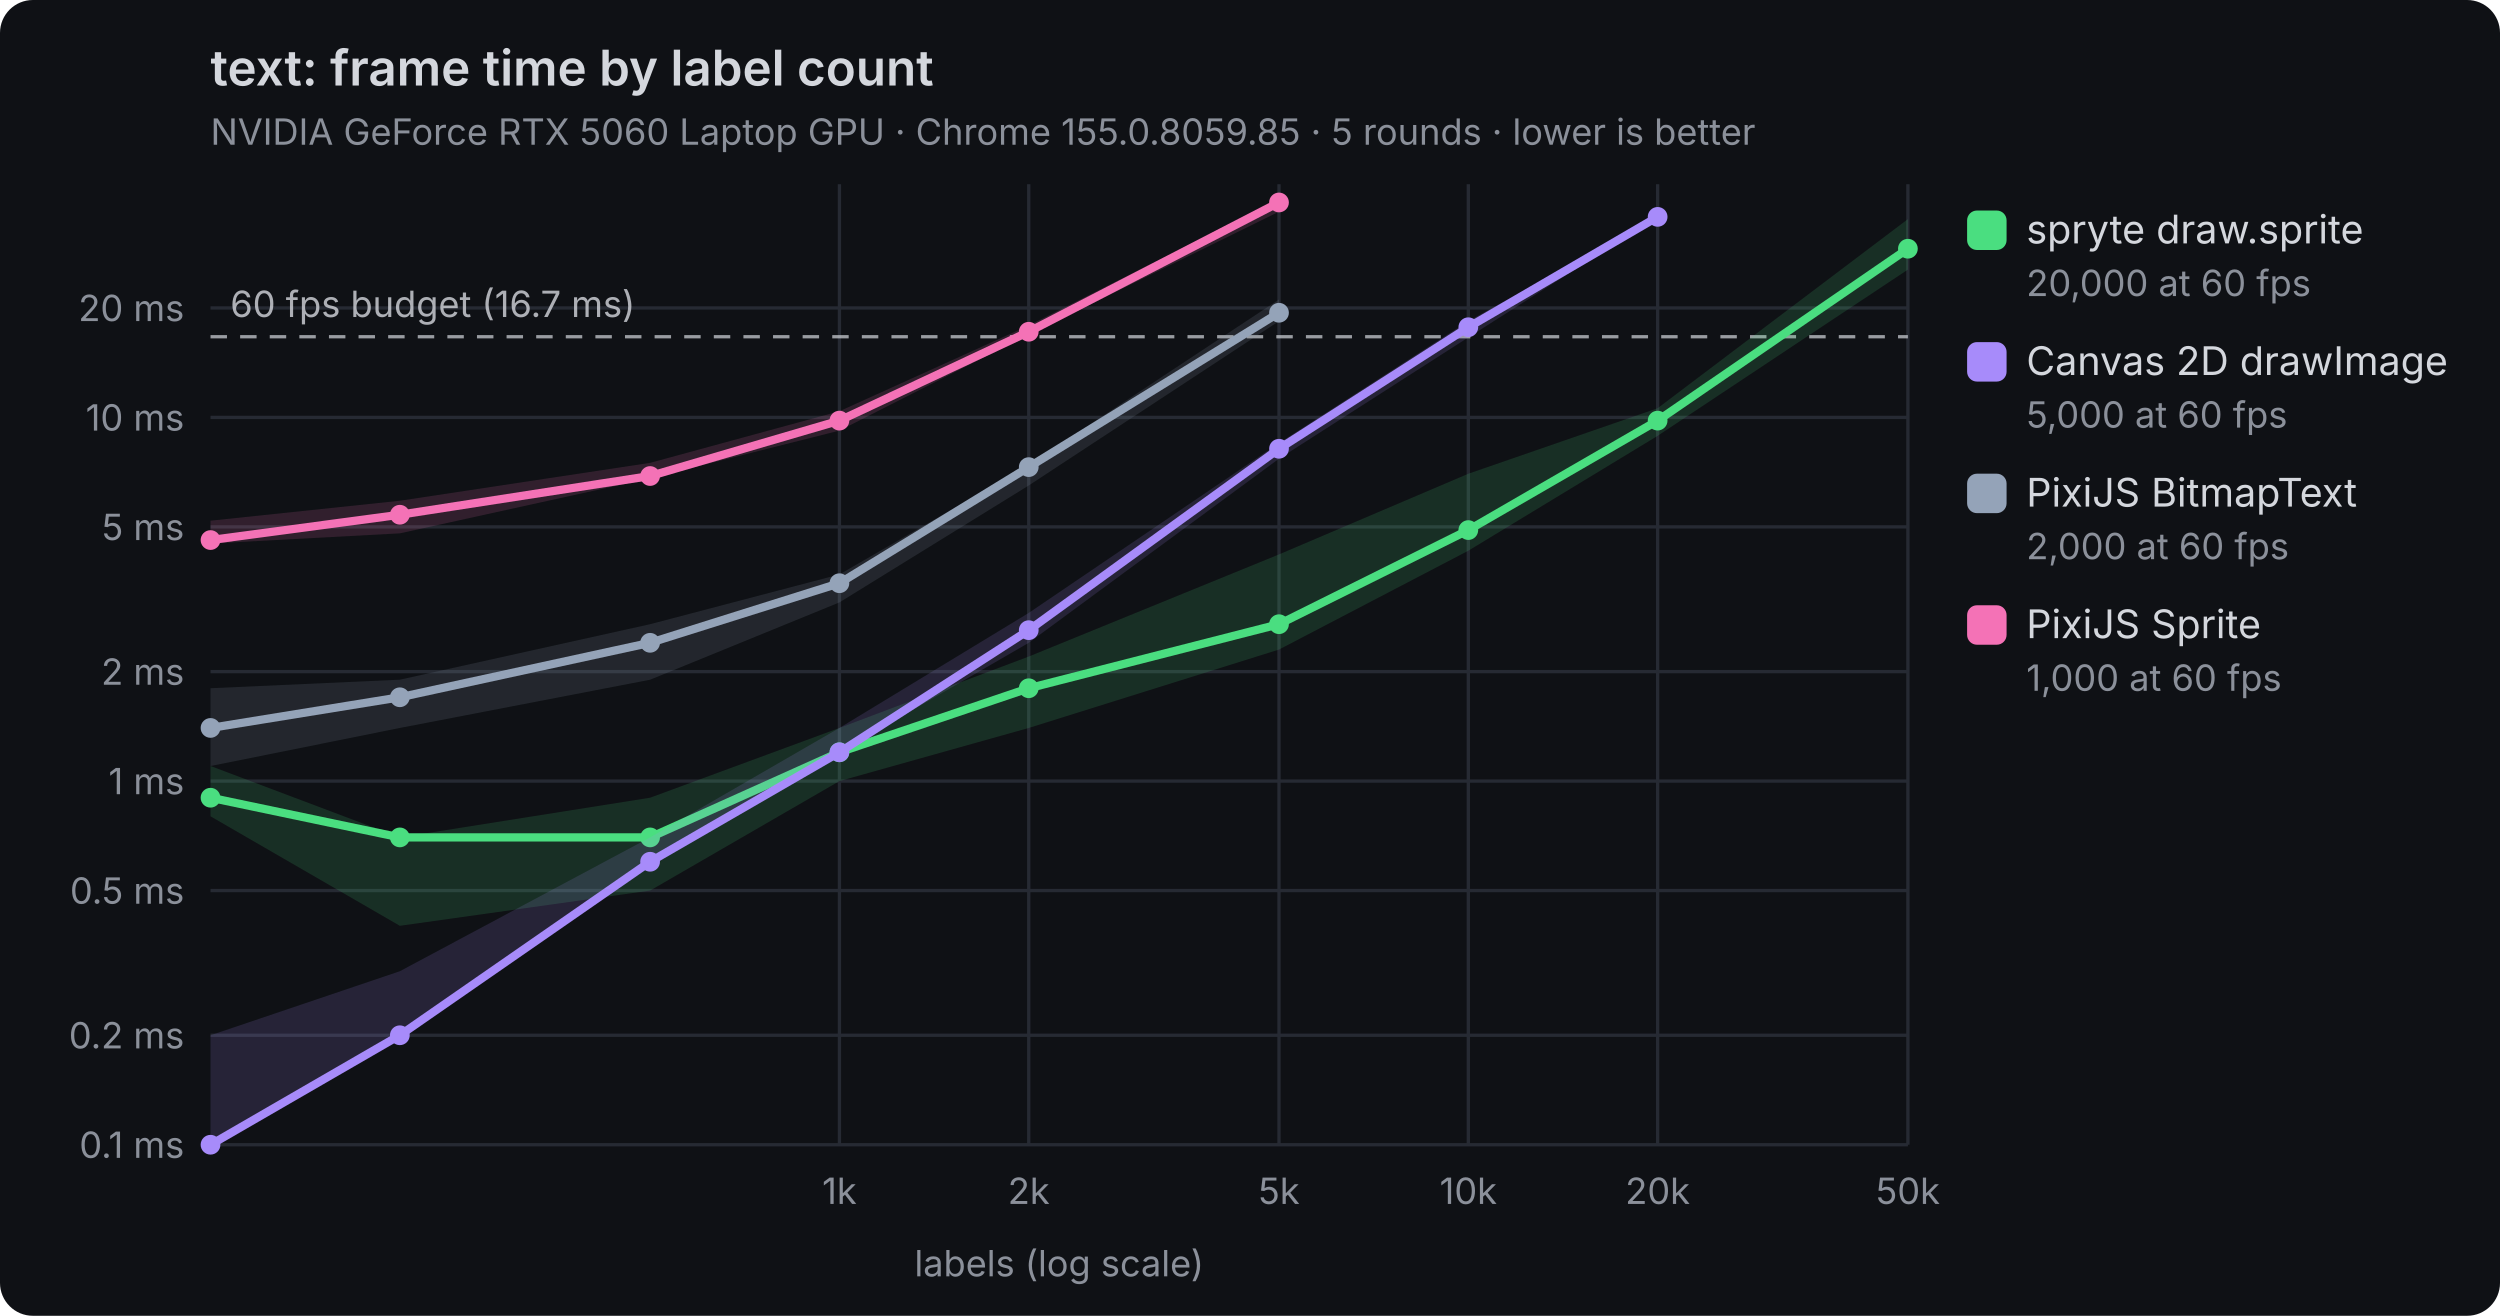
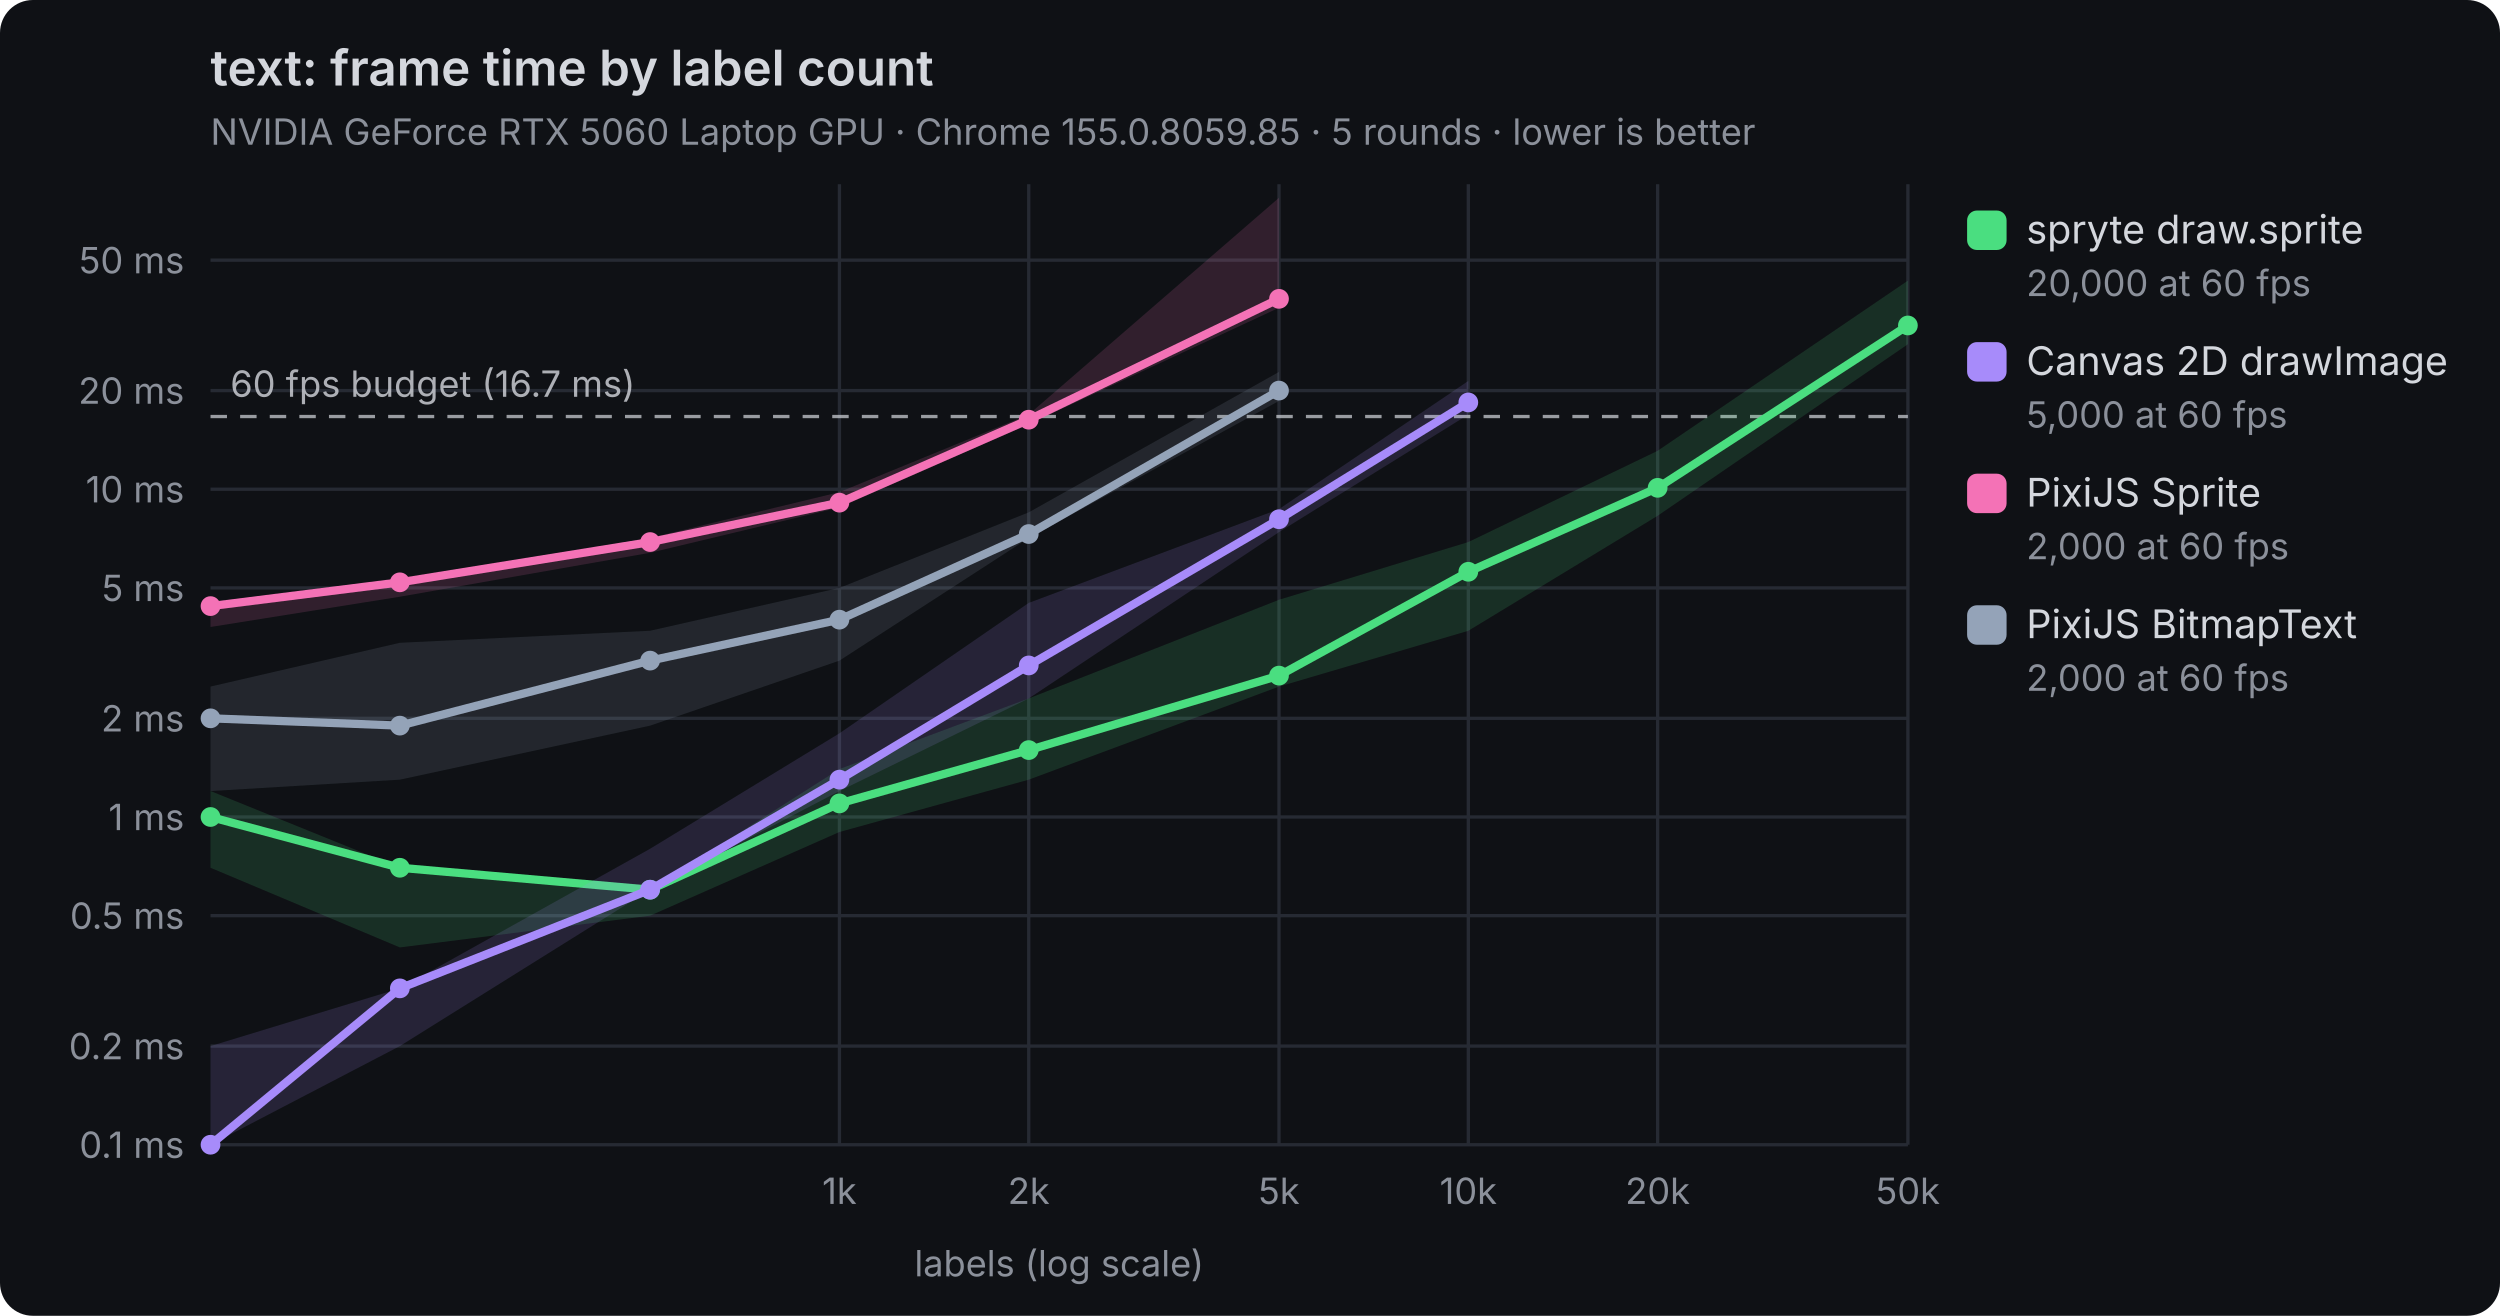
<svg xmlns="http://www.w3.org/2000/svg" viewBox="0 0 760 400" width="760" height="400" font-family="ui-sans-serif, system-ui, -apple-system, Segoe UI, sans-serif" role="img" aria-label="text: frame time by count">
  <rect width="760" height="400" rx="10" fill="#0f1115" />
  <text x="64" y="26" fill="#d4d7dd" font-size="15" font-weight="600">text: frame time by label count</text>
  <text x="64" y="44" fill="#8b909a" font-size="11">NVIDIA GeForce RTX 5060 Laptop GPU · Chrome 155.0.8059.85 · 5 rounds · lower is better</text>
  <line x1="64" x2="580" y1="348" y2="348" stroke="#262a33" />
  <text x="56" y="352" fill="#8b909a" font-size="11" text-anchor="end">0.1 ms</text>
-   <line x1="64" x2="580" y1="314.72" y2="314.72" stroke="#262a33" />
-   <text x="56" y="318.72" fill="#8b909a" font-size="11" text-anchor="end">0.2 ms</text>
-   <line x1="64" x2="580" y1="270.727" y2="270.727" stroke="#262a33" />
-   <text x="56" y="274.727" fill="#8b909a" font-size="11" text-anchor="end">0.5 ms</text>
-   <line x1="64" x2="580" y1="237.447" y2="237.447" stroke="#262a33" />
-   <text x="56" y="241.447" fill="#8b909a" font-size="11" text-anchor="end">1 ms</text>
-   <line x1="64" x2="580" y1="204.168" y2="204.168" stroke="#262a33" />
-   <text x="56" y="208.168" fill="#8b909a" font-size="11" text-anchor="end">2 ms</text>
-   <line x1="64" x2="580" y1="160.174" y2="160.174" stroke="#262a33" />
-   <text x="56" y="164.174" fill="#8b909a" font-size="11" text-anchor="end">5 ms</text>
-   <line x1="64" x2="580" y1="126.895" y2="126.895" stroke="#262a33" />
-   <text x="56" y="130.895" fill="#8b909a" font-size="11" text-anchor="end">10 ms</text>
-   <line x1="64" x2="580" y1="93.615" y2="93.615" stroke="#262a33" />
-   <text x="56" y="97.615" fill="#8b909a" font-size="11" text-anchor="end">20 ms</text>
+   <line x1="64" x2="580" y1="318.007" y2="318.007" stroke="#262a33" />
+   <text x="56" y="322.007" fill="#8b909a" font-size="11" text-anchor="end">0.2 ms</text>
+   <line x1="64" x2="580" y1="278.358" y2="278.358" stroke="#262a33" />
+   <text x="56" y="282.358" fill="#8b909a" font-size="11" text-anchor="end">0.5 ms</text>
+   <line x1="64" x2="580" y1="248.365" y2="248.365" stroke="#262a33" />
+   <text x="56" y="252.365" fill="#8b909a" font-size="11" text-anchor="end">1 ms</text>
+   <line x1="64" x2="580" y1="218.372" y2="218.372" stroke="#262a33" />
+   <text x="56" y="222.372" fill="#8b909a" font-size="11" text-anchor="end">2 ms</text>
+   <line x1="64" x2="580" y1="178.723" y2="178.723" stroke="#262a33" />
+   <text x="56" y="182.723" fill="#8b909a" font-size="11" text-anchor="end">5 ms</text>
+   <line x1="64" x2="580" y1="148.73" y2="148.73" stroke="#262a33" />
+   <text x="56" y="152.73" fill="#8b909a" font-size="11" text-anchor="end">10 ms</text>
+   <line x1="64" x2="580" y1="118.737" y2="118.737" stroke="#262a33" />
+   <text x="56" y="122.737" fill="#8b909a" font-size="11" text-anchor="end">20 ms</text>
+   <line x1="64" x2="580" y1="79.088" y2="79.088" stroke="#262a33" />
+   <text x="56" y="83.088" fill="#8b909a" font-size="11" text-anchor="end">50 ms</text>
  <line x1="255.184" x2="255.184" y1="56" y2="348" stroke="#262a33" />
  <text x="255.184" y="366" fill="#8b909a" font-size="11" text-anchor="middle">1k</text>
  <line x1="312.736" x2="312.736" y1="56" y2="348" stroke="#262a33" />
  <text x="312.736" y="366" fill="#8b909a" font-size="11" text-anchor="middle">2k</text>
  <line x1="388.816" x2="388.816" y1="56" y2="348" stroke="#262a33" />
  <text x="388.816" y="366" fill="#8b909a" font-size="11" text-anchor="middle">5k</text>
  <line x1="446.368" x2="446.368" y1="56" y2="348" stroke="#262a33" />
  <text x="446.368" y="366" fill="#8b909a" font-size="11" text-anchor="middle">10k</text>
  <line x1="503.92" x2="503.92" y1="56" y2="348" stroke="#262a33" />
  <text x="503.92" y="366" fill="#8b909a" font-size="11" text-anchor="middle">20k</text>
  <line x1="580" x2="580" y1="56" y2="348" stroke="#262a33" />
  <text x="580" y="366" fill="#8b909a" font-size="11" text-anchor="middle">50k</text>
  <text x="322" y="388" fill="#8b909a" font-size="11" text-anchor="middle">labels (log scale)</text>
-   <line x1="64" x2="580" y1="102.369" y2="102.369" stroke="#d4d7dd" stroke-dasharray="5 4" opacity="0.7" />
-   <text x="70" y="96.369" fill="#d4d7dd" font-size="11" opacity="0.8">60 fps budget (16.7 ms)</text>
-   <polygon points="64,248.161 121.552,281.441 197.632,270.727 255.184,237.447 312.736,221.293 388.816,197.457 446.368,167.416 503.92,132.49 580,81.951 580,66.61 503.92,124.097 446.368,144.02 388.816,168.546 312.736,199.592 255.184,221.293 197.632,242.506 121.552,254.572 64,232.871" fill="#4ade80" opacity="0.15" />
-   <polyline points="64,242.506 121.552,254.572 197.632,254.572 255.184,228.694 312.736,209.226 388.816,189.759 446.368,161.144 503.92,127.865 580,75.61" fill="none" stroke="#4ade80" stroke-width="2.5" stroke-linejoin="round" />
-   <circle cx="64" cy="242.506" r="3" fill="#4ade80" />
-   <circle cx="121.552" cy="254.572" r="3" fill="#4ade80" />
-   <circle cx="197.632" cy="254.572" r="3" fill="#4ade80" />
-   <circle cx="255.184" cy="228.694" r="3" fill="#4ade80" />
-   <circle cx="312.736" cy="209.226" r="3" fill="#4ade80" />
-   <circle cx="388.816" cy="189.759" r="3" fill="#4ade80" />
-   <circle cx="446.368" cy="161.144" r="3" fill="#4ade80" />
-   <circle cx="503.92" cy="127.865" r="3" fill="#4ade80" />
-   <circle cx="580" cy="75.61" r="3" fill="#4ade80" />
-   <polygon points="64,348 121.552,314.72 197.632,261.973 255.184,228.694 312.736,195.414 388.816,139.443 446.368,102.561 503.92,65.93 503.92,65.93 446.368,97.618 388.816,134.698 312.736,186.328 255.184,221.293 197.632,254.572 121.552,295.253 64,314.72" fill="#a78bfa" opacity="0.15" />
-   <polyline points="64,348 121.552,314.72 197.632,261.973 255.184,228.694 312.736,191.571 388.816,136.423 446.368,99.481 503.92,65.93" fill="none" stroke="#a78bfa" stroke-width="2.5" stroke-linejoin="round" />
+   <line x1="64" x2="580" y1="126.626" y2="126.626" stroke="#d4d7dd" stroke-dasharray="5 4" opacity="0.7" />
+   <text x="70" y="120.626" fill="#d4d7dd" font-size="11" opacity="0.8">60 fps budget (16.7 ms)</text>
+   <polygon points="64,263.799 121.552,288.014 197.632,278.358 255.184,252.924 312.736,237.012 388.816,208.716 446.368,191.752 503.92,156.792 580,104.643 580,85.313 503.92,137.045 446.368,164.786 388.816,182.331 312.736,212.324 255.184,233.805 197.632,270.469 121.552,263.799 64,240.476" fill="#4ade80" opacity="0.15" />
+   <polyline points="64,248.365 121.552,263.799 197.632,270.469 255.184,244.241 312.736,228.027 388.816,205.386 446.368,173.819 503.92,148.299 580,98.943" fill="none" stroke="#4ade80" stroke-width="2.5" stroke-linejoin="round" />
+   <circle cx="64" cy="248.365" r="3" fill="#4ade80" />
+   <circle cx="121.552" cy="263.799" r="3" fill="#4ade80" />
+   <circle cx="197.632" cy="270.469" r="3" fill="#4ade80" />
+   <circle cx="255.184" cy="244.241" r="3" fill="#4ade80" />
+   <circle cx="312.736" cy="228.027" r="3" fill="#4ade80" />
+   <circle cx="388.816" cy="205.386" r="3" fill="#4ade80" />
+   <circle cx="446.368" cy="173.819" r="3" fill="#4ade80" />
+   <circle cx="503.92" cy="148.299" r="3" fill="#4ade80" />
+   <circle cx="580" cy="98.943" r="3" fill="#4ade80" />
+   <polygon points="64,348 121.552,318.007 197.632,270.469 255.184,240.476 312.736,212.324 388.816,161.759 446.368,126.024 446.368,115.809 388.816,154.756 312.736,183.282 255.184,222.931 197.632,258.021 121.552,300.462 64,318.007" fill="#a78bfa" opacity="0.15" />
+   <polyline points="64,348 121.552,300.462 197.632,270.469 255.184,237.012 312.736,202.294 388.816,157.848 446.368,122.345" fill="none" stroke="#a78bfa" stroke-width="2.5" stroke-linejoin="round" />
  <circle cx="64" cy="348" r="3" fill="#a78bfa" />
-   <circle cx="121.552" cy="314.72" r="3" fill="#a78bfa" />
-   <circle cx="197.632" cy="261.973" r="3" fill="#a78bfa" />
-   <circle cx="255.184" cy="228.694" r="3" fill="#a78bfa" />
-   <circle cx="312.736" cy="191.571" r="3" fill="#a78bfa" />
-   <circle cx="388.816" cy="136.423" r="3" fill="#a78bfa" />
-   <circle cx="446.368" cy="99.481" r="3" fill="#a78bfa" />
-   <circle cx="503.92" cy="65.93" r="3" fill="#a78bfa" />
-   <polygon points="64,232.871 121.552,221.293 197.632,206.63 255.184,183.126 312.736,147.578 388.816,97.618 388.816,91.044 312.736,141.352 255.184,174.631 197.632,189.759 121.552,206.63 64,209.226" fill="#94a3b8" opacity="0.15" />
-   <polyline points="64,221.293 121.552,211.971 197.632,195.414 255.184,177.299 312.736,142.005 388.816,95.077" fill="none" stroke="#94a3b8" stroke-width="2.5" stroke-linejoin="round" />
-   <circle cx="64" cy="221.293" r="3" fill="#94a3b8" />
-   <circle cx="121.552" cy="211.971" r="3" fill="#94a3b8" />
-   <circle cx="197.632" cy="195.414" r="3" fill="#94a3b8" />
-   <circle cx="255.184" cy="177.299" r="3" fill="#94a3b8" />
-   <circle cx="312.736" cy="142.005" r="3" fill="#94a3b8" />
-   <circle cx="388.816" cy="95.077" r="3" fill="#94a3b8" />
-   <polygon points="64,165.233 121.552,162.134 197.632,145.411 255.184,130.898 312.736,101.701 388.816,64.339 388.816,60.576 312.736,98.941 255.184,125.012 197.632,140.707 121.552,152.228 64,158.291" fill="#f472b6" opacity="0.15" />
-   <polyline points="64,164.178 121.552,156.479 197.632,144.71 255.184,127.865 312.736,100.856 388.816,61.551" fill="none" stroke="#f472b6" stroke-width="2.5" stroke-linejoin="round" />
-   <circle cx="64" cy="164.178" r="3" fill="#f472b6" />
-   <circle cx="121.552" cy="156.479" r="3" fill="#f472b6" />
-   <circle cx="197.632" cy="144.71" r="3" fill="#f472b6" />
-   <circle cx="255.184" cy="127.865" r="3" fill="#f472b6" />
-   <circle cx="312.736" cy="100.856" r="3" fill="#f472b6" />
-   <circle cx="388.816" cy="61.551" r="3" fill="#f472b6" />
+   <circle cx="121.552" cy="300.462" r="3" fill="#a78bfa" />
+   <circle cx="197.632" cy="270.469" r="3" fill="#a78bfa" />
+   <circle cx="255.184" cy="237.012" r="3" fill="#a78bfa" />
+   <circle cx="312.736" cy="202.294" r="3" fill="#a78bfa" />
+   <circle cx="388.816" cy="157.848" r="3" fill="#a78bfa" />
+   <circle cx="446.368" cy="122.345" r="3" fill="#a78bfa" />
+   <polygon points="64,190.598 121.552,181.4 197.632,168.041 255.184,154.261 312.736,128.937 388.816,93.544 388.816,60.124 312.736,126.024 255.184,149.604 197.632,163.55 121.552,176.202 64,183.282" fill="#f472b6" opacity="0.15" />
+   <polyline points="64,184.254 121.552,177.026 197.632,164.786 255.184,152.811 312.736,127.588 388.816,90.849" fill="none" stroke="#f472b6" stroke-width="2.5" stroke-linejoin="round" />
+   <circle cx="64" cy="184.254" r="3" fill="#f472b6" />
+   <circle cx="121.552" cy="177.026" r="3" fill="#f472b6" />
+   <circle cx="197.632" cy="164.786" r="3" fill="#f472b6" />
+   <circle cx="255.184" cy="152.811" r="3" fill="#f472b6" />
+   <circle cx="312.736" cy="127.588" r="3" fill="#f472b6" />
+   <circle cx="388.816" cy="90.849" r="3" fill="#f472b6" />
+   <polygon points="64,240.476 121.552,237.012 197.632,220.591 255.184,200.827 312.736,163.55 388.816,121.877 388.816,113.067 312.736,155.762 255.184,178.723 197.632,191.752 121.552,195.411 64,208.716" fill="#94a3b8" opacity="0.15" />
+   <polyline points="64,218.372 121.552,220.591 197.632,200.827 255.184,188.379 312.736,162.348 388.816,118.737" fill="none" stroke="#94a3b8" stroke-width="2.5" stroke-linejoin="round" />
+   <circle cx="64" cy="218.372" r="3" fill="#94a3b8" />
+   <circle cx="121.552" cy="220.591" r="3" fill="#94a3b8" />
+   <circle cx="197.632" cy="200.827" r="3" fill="#94a3b8" />
+   <circle cx="255.184" cy="188.379" r="3" fill="#94a3b8" />
+   <circle cx="312.736" cy="162.348" r="3" fill="#94a3b8" />
+   <circle cx="388.816" cy="118.737" r="3" fill="#94a3b8" />
  <rect x="598" y="64" width="12" height="12" rx="3" fill="#4ade80" />
  <text x="616" y="74" fill="#d4d7dd" font-size="12">spryte draw.sprite</text>
  <text x="616" y="90" fill="#8b909a" font-size="11">20,000 at 60 fps</text>
  <rect x="598" y="104" width="12" height="12" rx="3" fill="#a78bfa" />
  <text x="616" y="114" fill="#d4d7dd" font-size="12">Canvas 2D drawImage</text>
  <text x="616" y="130" fill="#8b909a" font-size="11">5,000 at 60 fps</text>
-   <rect x="598" y="144" width="12" height="12" rx="3" fill="#94a3b8" />
-   <text x="616" y="154" fill="#d4d7dd" font-size="12">PixiJS BitmapText</text>
+   <rect x="598" y="144" width="12" height="12" rx="3" fill="#f472b6" />
+   <text x="616" y="154" fill="#d4d7dd" font-size="12">PixiJS Sprite</text>
  <text x="616" y="170" fill="#8b909a" font-size="11">2,000 at 60 fps</text>
-   <rect x="598" y="184" width="12" height="12" rx="3" fill="#f472b6" />
-   <text x="616" y="194" fill="#d4d7dd" font-size="12">PixiJS Sprite</text>
-   <text x="616" y="210" fill="#8b909a" font-size="11">1,000 at 60 fps</text>
+   <rect x="598" y="184" width="12" height="12" rx="3" fill="#94a3b8" />
+   <text x="616" y="194" fill="#d4d7dd" font-size="12">PixiJS BitmapText</text>
+   <text x="616" y="210" fill="#8b909a" font-size="11">2,000 at 60 fps</text>
</svg>
